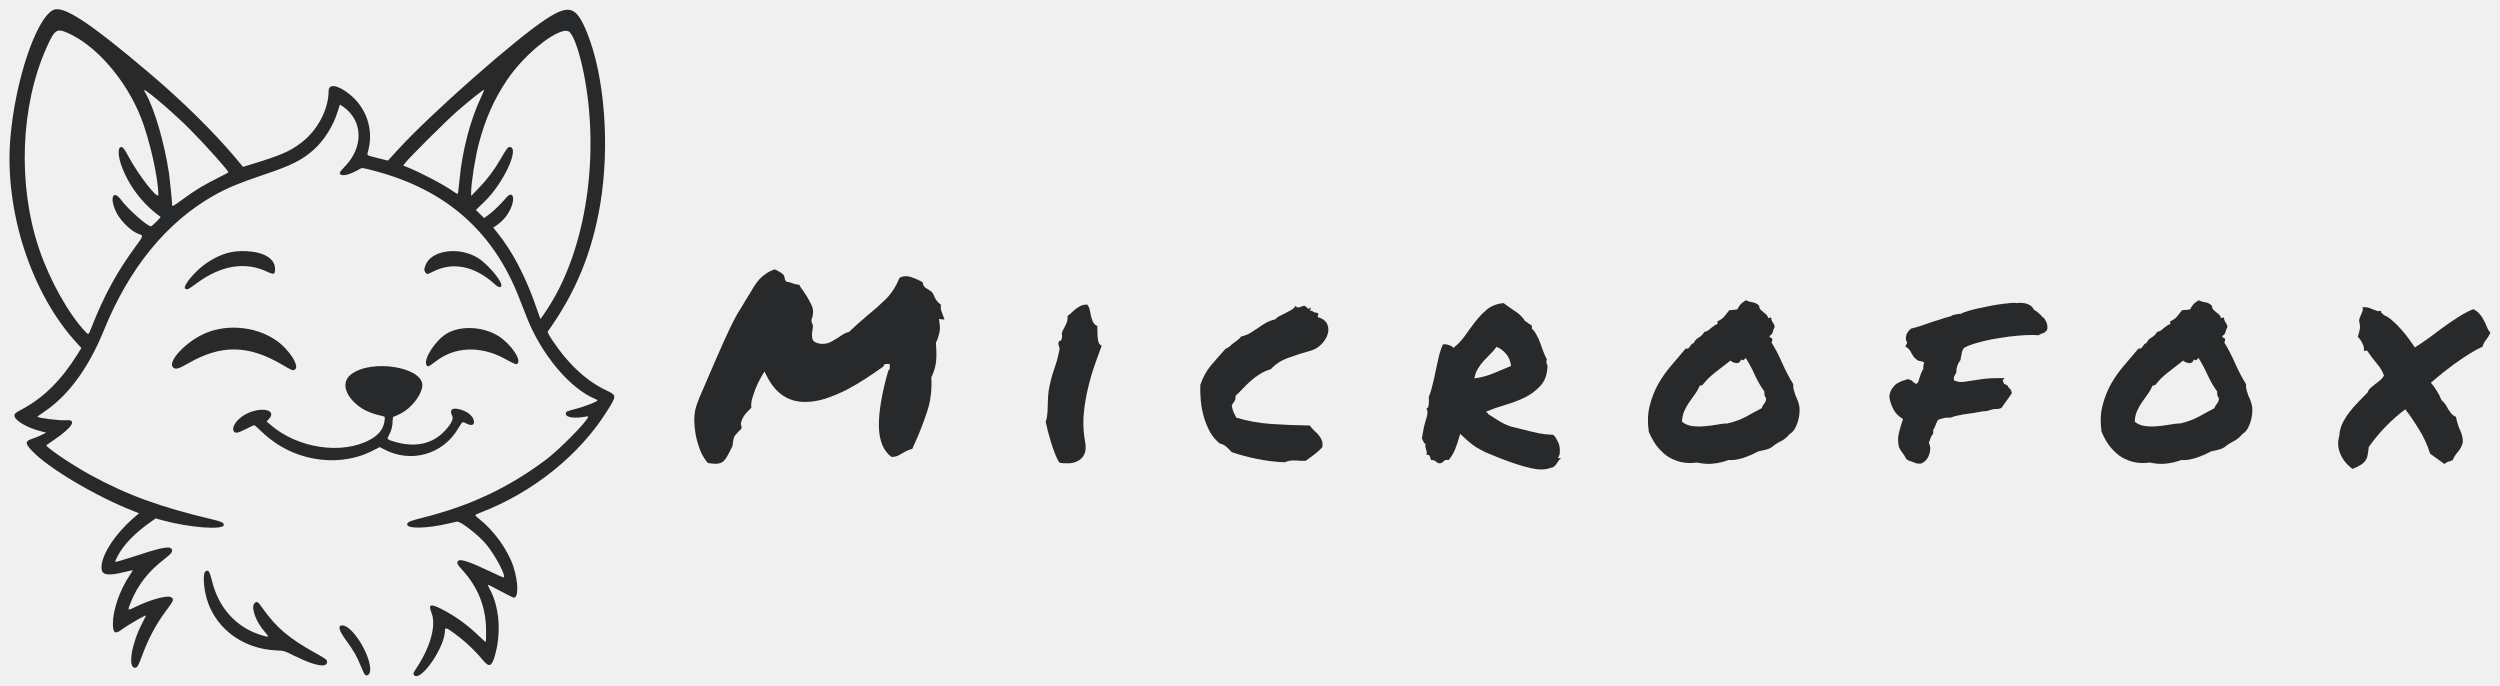
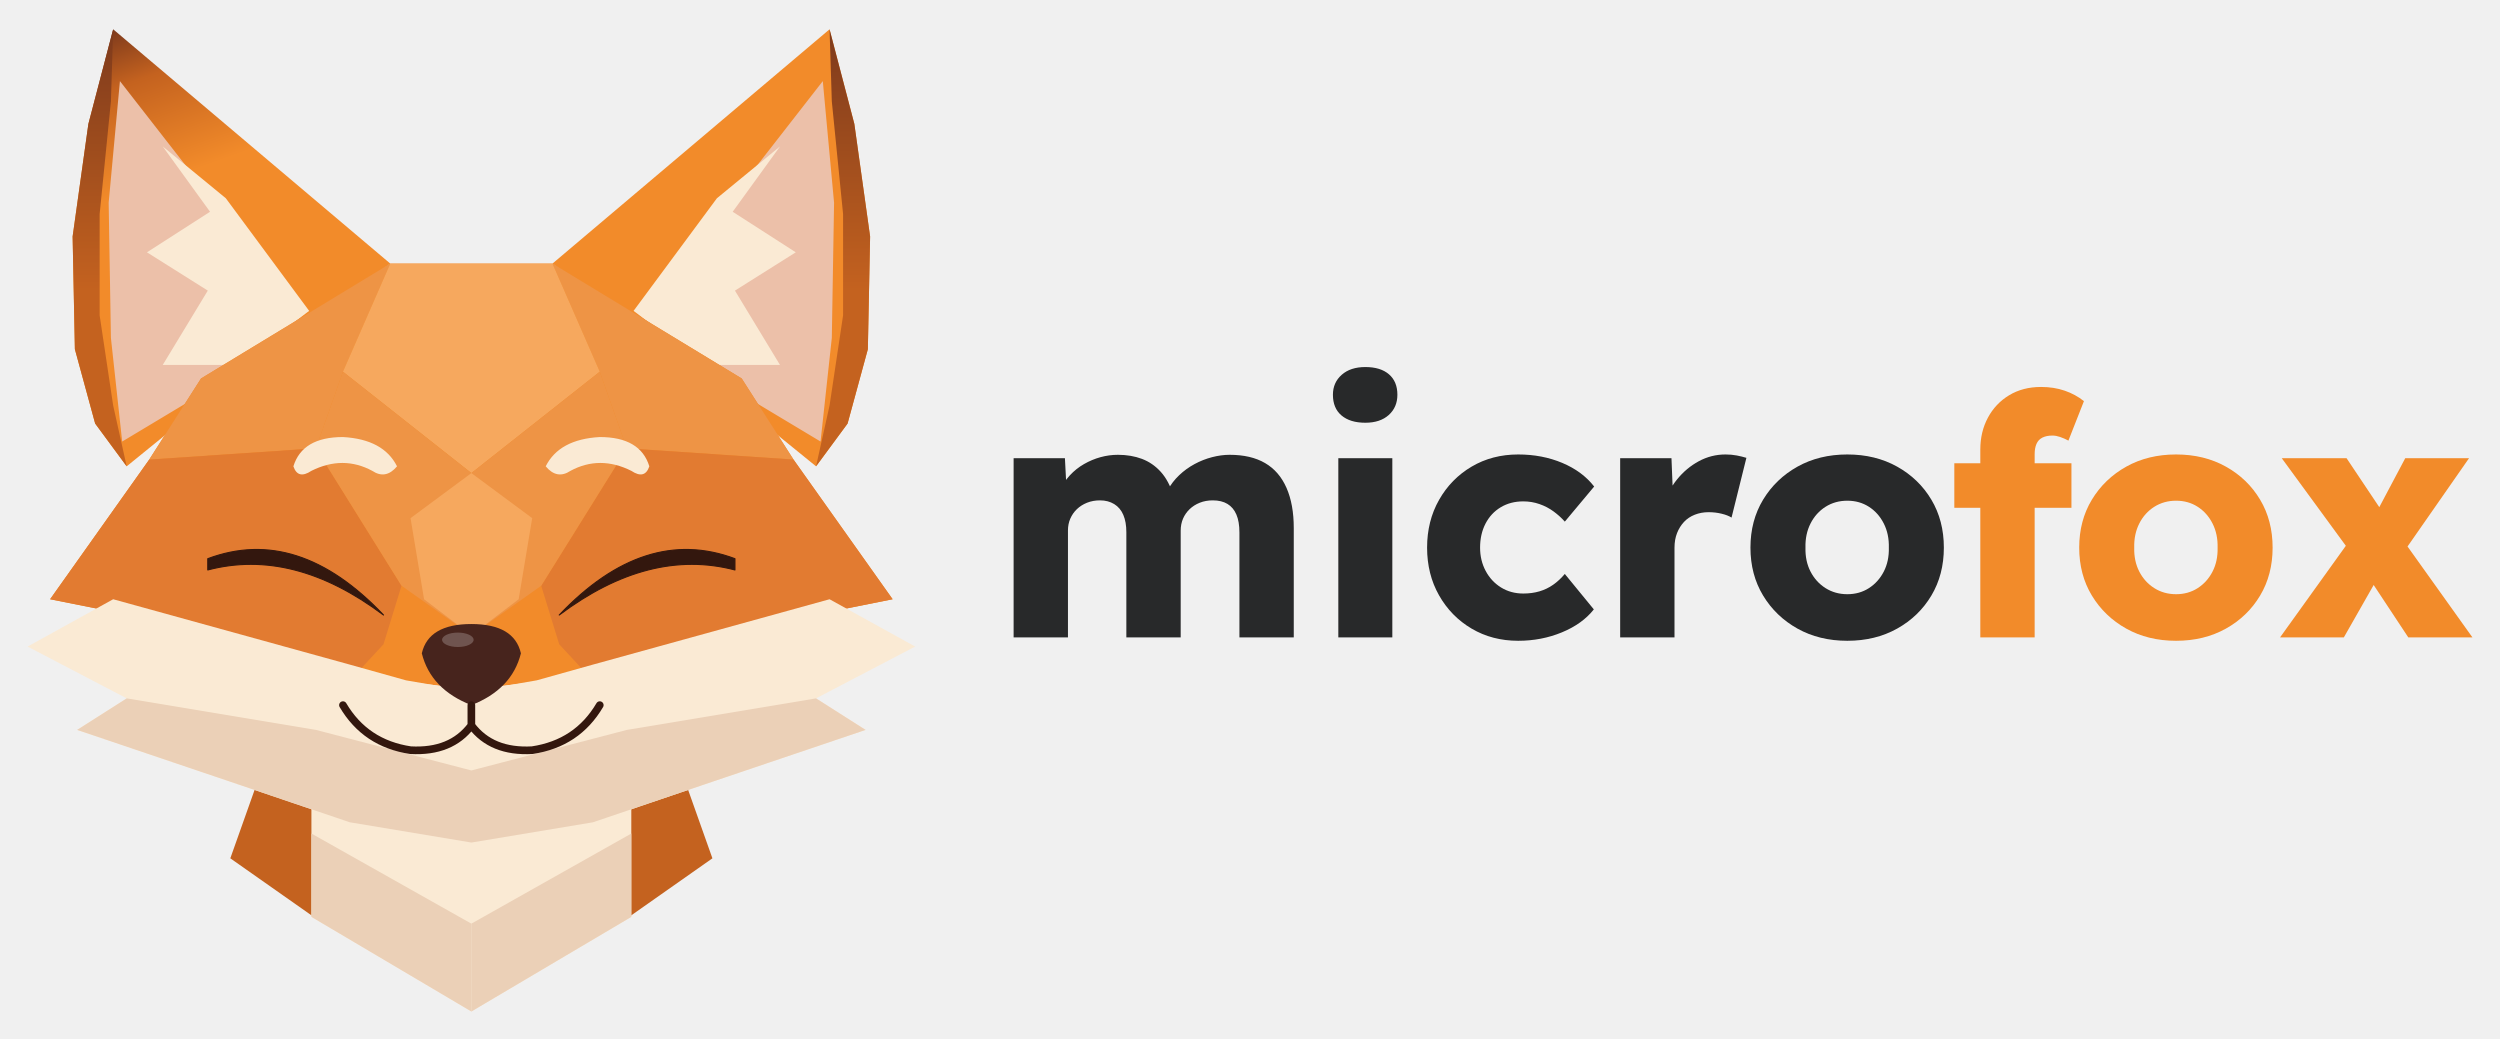
- <svg xmlns="http://www.w3.org/2000/svg" viewBox="103.8 88.2 3244.43 889.7" width="2400" height="658">
-   <path d="M641.2 964.8C639.3 962.9 639.7 961.9 644.6 954.5C662.4 927.5 669.9 899.6 663.6 883.8C659.1 872.6 661.9 871.4 676.3 878.6C693.5 887.3 709.9 899 724.5 913.2C729.4 918 733.7 921.7 734 921.4C734.3 921.1 734.5 914 734.4 905.7C734.2 876.1 723.9 850.3 703.5 828C697 821 695.9 818.5 698.2 816.2C701.1 813.3 713.6 817.5 740.3 830.3C749.5 834.7 757.2 838.1 757.5 837.8C760.2 835.1 746.3 808.9 734.6 794.8C724.5 782.6 700.9 764.3 696.5 765.3C695.4 765.5 690.2 766.7 685 767.9C657.6 774.3 632 774.8 632 769C632 765.9 635.4 764.4 652.5 760.1C713.8 744.8 764.4 720.8 812.5 684.6C830.3 671.2 867 633.8 867 629C867 628.6 864.9 628.7 862.2 629.2C849.1 631.7 838 630 838 625.5C838 622.4 838.2 622.3 851 618.9C862 616.1 879 609.4 879 608C879 607.6 877.6 606.7 875.9 606C843.1 592.4 805.9 547.9 787.2 500C784.9 494.2 780.5 483 777.4 475C743.9 388.8 682.7 334.8 590.7 310.3C573.8 305.8 573.5 305.8 570.5 307.5C557.4 315.2 547.2 317.7 544.7 313.8C543.8 312.5 545 310.7 551.8 303.6C575.3 278.7 574.5 245.5 549.9 227.4C547.1 225.4 544.8 223.9 544.6 224.1C544.4 224.3 543.1 228.6 541.6 233.5C536.1 251.3 524.6 269.8 511.5 281.8C496.2 295.8 481.9 303 443.5 315.8C414.8 325.4 397.8 332.5 381.5 341.7C319.9 376.4 271.3 435.8 238.5 516.5C218.6 565.5 192.3 601.5 161.4 622.3C156.3 625.7 152.1 628.8 152 629.1C151.9 630.7 181.5 634.4 189.2 633.7C204 632.4 197.6 642.9 173.7 659.1C168.7 662.5 164.1 665.6 163.7 666C161.7 667.8 196.2 691.2 220.1 704.3C268.8 730.9 309.9 745.9 379.8 762.6C390.9 765.2 394 766.7 394 769.5C394 776.5 349.8 773.2 314.5 763.6L305.5 761.1L301 764.3C278.7 779.8 264 794.9 255.8 810.7C254 814.1 252.8 817.2 253.2 817.5C253.6 817.9 263.5 815 275.2 811.2C311 799.3 322.9 796.8 326 800.5C328.4 803.4 326.2 806.8 317.7 813.2C296.3 829.5 282.1 847.6 273 870.5C268.8 881.2 268.7 881.2 279.7 875.8C298.7 866.5 321 860.4 325.5 863.4C329.6 866.1 329.2 867.3 319 881C306.1 898.3 296 917.2 288 939C282.9 952.9 281.7 955 278.6 955C269.2 955 274.1 924.1 287.6 898.1C290.6 892.3 293 887.5 293 887.3C293 885.8 269.4 899.4 261.1 905.7C253 911.8 250 909.8 250 898C250 879.9 258.8 854.5 271.9 834.8C274.2 831.5 275.9 828.6 275.8 828.4C275.6 828.3 271 829.3 265.5 830.6C244.9 835.7 236.8 834.9 235.5 827.7C232.6 812.2 251.7 781.8 278.8 758.8L284 754.4L276.8 751.6C228.5 732.8 167.1 696.5 145.3 673.7C135.6 663.7 135.8 660.7 146 657.5C149 656.5 154.2 654.4 157.5 652.7L163.4 649.8L156.5 648C137.5 643.1 121.5 633.4 122.2 627.1C122.4 624.9 124.2 623.6 132.3 619.3C160.2 604.4 183.4 581.3 204.1 547.9L209.1 539.9L203.6 533.9C144.1 469.7 109 361.7 116.9 267.5C123.1 193.4 150 112.9 172.3 101.3C185.4 94.6 219.1 116.7 298.9 184.4C340.5 219.7 381.3 259.9 409.6 293.6L418.9 304.8L431.7 300.9C468.6 289.5 479.6 284.7 494.2 273.7C515.4 257.8 530 230.3 530 206.5C530 196.5 541.5 198.1 556.9 210.3C579.1 227.9 588.6 256.2 581.5 283.4C579.6 290.6 578.2 289.4 593.9 293.4L607 296.7L619.8 282.7C661.9 236.4 774 137.6 812.5 112.8C842.6 93.4 851.6 96.4 865.5 130.7C888.4 187 895.3 277.9 882.5 353.9C871.8 416.7 850.7 467.9 814.6 518.4C814 519.3 815.8 522.9 820.3 529.7C840.5 560.3 864.4 582.5 890 594.7C904.1 601.4 904.2 601.5 891.7 621.4C855.8 678.8 795.7 727.1 727.2 753.6C718.7 756.9 718.8 756.5 724.9 761.3C744.8 777 762.9 802.2 769.9 823.9C776.4 843.9 776.6 864 770.5 864C769.7 864 762.4 860.4 754.3 856.1C734.5 845.4 735.2 845.6 738.8 852.1C751.9 875.6 754.5 910.8 745.4 940.7C741.5 953.6 738.2 954.6 730.3 945.1C718 930.5 705.5 919 690.1 908.1C682.7 902.8 681.1 902.6 681 907.1C680.8 928.4 649.8 973.4 641.2 964.8ZM577.3 964.2C576.6 963.8 574.1 958.4 571.6 952.3C567 940.7 562.3 932.5 553.3 920.2C543.2 906.5 541.5 900 547.9 900C560.5 900 584 937.2 584 957.2C584 963 580.8 966.4 577.3 964.2ZM507.5 948.9C502.6 947.3 492.6 943 485.4 939.4C472.5 932.9 472.3 932.9 462.9 932.5C416.2 930.7 378.7 900.7 370 858.1C367.5 845.8 367.3 832.8 369.6 830.6C373.5 826.6 375.4 829 378.6 842C387 876.8 409.5 902 441.3 912.2C453 915.9 453.6 915.6 447.6 908.9C435.5 895.4 428.6 876.4 434 871C436.7 868.3 438.3 869.2 443.7 876.9C462.3 903.1 477.9 916.4 514 936.5C526.5 943.4 528 944.6 528 947.5C528 952.9 521.1 953.4 507.5 948.9ZM521.9 685C492 682 465.2 669.6 443.5 648.9C438.4 644 433.9 640 433.5 640C433.1 640 428.3 642.2 422.9 645C412.1 650.5 408.7 651.1 406.9 647.9C403.8 642.1 411.2 631.8 422.7 625.7C442.4 615.5 463.8 620.1 452.4 632.2L449.5 635.2L454 639.1C489.4 670.3 547.8 679 584.4 658.6C595.6 652.4 601.5 644.4 602.7 633.9C603.2 629.3 603.2 629.1 600.4 628.4C582.7 624.4 572.6 619.5 563.3 610.4C549.7 597.1 548.1 582.8 559.1 574.2C585.8 553.3 654.7 565 651.6 589.9C650 602.1 636.9 618.4 623.1 625.3C619.1 627.3 615.2 629 614.5 629C613.6 629 613.2 630.8 613.1 634.5C613.1 641.3 611.6 647.2 608.4 652.9C605.5 658.2 605.6 658.4 613.3 660.9C640.8 669.7 664.1 665.2 680.6 647.7C689.1 638.7 692.5 631.9 690.4 627.9C686.7 620.7 689.7 617.3 698.2 619.1C709 621.4 717 627.3 718.5 634C719.8 639.9 715.9 641.5 709 638C703.5 635.2 703.7 635.1 698.3 644.2C678.4 678.4 636.6 690 601.5 671.2L596.5 668.5L585 674.3C567 683.3 543.7 687.3 521.9 685ZM481.2 568C480 567.5 474.7 564.5 469.4 561.4C425.9 535.8 390.6 535.3 348.2 559.6C334.7 567.3 331.2 568.2 328 565C321.1 558.1 341.9 534.6 365.5 522.8C394.7 508.2 434.2 511 461.6 529.8C478.7 541.4 493.2 564.1 486.1 568C483.9 569.1 484.2 569.1 481.2 568ZM656.9 561.6C653.2 553.5 669.4 529.1 684 520.8C702.1 510.5 731.1 512.1 750.6 524.5C766.9 534.9 781.3 556.3 774.8 560.4C773 561.5 772.7 561.4 758 553.5C727 536.9 694.4 538.1 669.7 556.8C659.1 564.8 658.5 565.1 656.9 561.6ZM222 513.8C238.5 471.7 255.3 441 279.8 407.7C289.7 394.3 289.8 394 283.8 392C275 389.3 261 376.1 255.2 365.3C245 346 249.7 332.5 261.2 348.3C269.7 359.9 294.8 382 299.4 382C300.7 382 312.7 370.2 311.9 369.7C288.4 353 269.7 328.3 260.5 301.5C257.1 291.7 256.5 281.4 259.3 279.6C262.1 277.8 264.1 279.9 270.4 291.6C283.4 315.9 309 348.5 309 340.9C309 319.6 297.7 269.5 286.5 241C267.2 192.2 228.9 147.7 191.7 131.1C177.1 124.6 174.4 126.4 163.8 150.2C129.9 225.9 126.2 328.6 154.3 411.5C168.1 452.2 192.5 495.8 214.3 518.8C218.4 523.1 218.3 523.2 222 513.8ZM815.2 487.3C864.4 411.1 882.6 289.3 861 182.3C855.7 156.2 848.6 135.6 843 130C832.8 119.8 785.8 155.7 761.3 192.5C744.6 217.4 733.6 242.3 725.1 274.2C720.3 292.1 715 326.1 715 337.8L715.1 342.5L724.3 333C735.6 321.4 744.9 309.1 753.2 294.7C761 281.3 762.7 279 764.9 279C778.9 279 757.1 326.3 732 350.3L721.2 360.7L726.5 366L731.9 371.3L738.7 366.2C745 361.5 752.9 353.8 760.7 344.6C767.5 336.7 771.9 342.2 768.2 354C764.4 365.6 757.2 374.7 746.1 382.1L743.7 383.6L748.9 390.1C768.4 414 786.3 448.3 799.5 487C801.3 492.2 803.3 497.8 803.9 499.4L805 502.2L807.8 498.4C809.4 496.2 812.7 491.3 815.2 487.3ZM344 463C339.5 460.1 357.7 438.6 373 428.7C390.4 417.5 404.3 413.4 422.9 414.2C446.3 415.3 460.4 423.9 460.5 437.2C460.5 444.4 459 445 450.9 441.2C422.2 427.3 390.5 432.4 358.6 456C347.4 464.2 346.6 464.6 344 463ZM745.8 457.2C719.8 433.5 691.5 427.7 665.9 440.6C657.7 444.7 657.5 444.7 655.4 441.4C653.8 439 653.8 438.5 655.4 433.5C661.8 413.3 698.1 407.5 723.5 422.8C735.2 429.8 753.4 450.7 754.2 458C754.7 462.2 750.8 461.8 745.8 457.2ZM363.3 331.6C369.4 328 380.2 322.1 387.2 318.7C394.2 315.3 399.9 312.2 399.9 311.8C400.1 309.9 370.5 276.7 350.8 256.9C330.5 236.3 294.1 205 290.6 205C290.2 205 291 206.9 292.4 209.2C303.9 229.1 316.9 273.4 322.9 313.6C323.9 320.4 327 351.6 327 355.2C327 356.5 330.5 354.4 339.5 347.7C346.4 342.5 357.1 335.3 363.3 331.6ZM698.4 335.8C698.7 333.4 699.5 326.3 700.1 320C703.5 284.3 714 243.9 727.1 216.2C729.8 210.4 731.9 205.3 731.8 204.8C731.4 203.9 711.5 219.8 695.5 233.8C682.8 245 635.8 291.7 630.2 298.8L626.8 303L630.7 304.6C649.7 312.3 678.1 327.1 690.9 336C697.9 340.9 697.8 340.9 698.4 335.8Z" fill="#28292a" fill-rule="evenodd" />
-   <g transform="translate(1004.684 437.823) scale(2.246626)">
-     <g fill="#28292a">
-       <path d="M12.451 112.354C11.475 112.354 9.961 112.207 7.91 111.914C6.348 110.254 4.932 108.008 3.662 105.176C2.49 102.246 1.562 99.17 0.879 95.947C0.293 92.627 0 89.356 0 86.133C0.098 82.812 0.684 79.883 1.758 77.344C1.758 77.246 2.197 76.074 3.076 73.828C4.053 71.582 5.273 68.75 6.738 65.332C8.203 61.816 9.863 57.959 11.719 53.76C13.574 49.463 15.43 45.264 17.285 41.162C19.141 37.06 20.898 33.35 22.559 30.029C24.316 26.611 25.83 23.975 27.1 22.119C27.979 20.752 28.76 19.434 29.443 18.164C30.225 16.895 30.957 15.723 31.641 14.648C32.715 12.891 33.691 11.279 34.57 9.814C35.547 8.252 36.572 6.885 37.647 5.713C38.818 4.443 40.088 3.369 41.455 2.49C42.822 1.514 44.482 0.684 46.435 0C47.607 0.488 48.633 1.025 49.512 1.611C50.391 2.1 51.172 2.734 51.855 3.516L52.295 5.566C52.49 6.25 52.783 6.738 53.174 7.031C53.662 7.227 54.053 7.324 54.346 7.324C55.615 7.617 56.69 7.959 57.568 8.35C58.545 8.643 59.57 8.838 60.645 8.936C61.035 9.521 61.377 10.107 61.67 10.693C62.06 11.279 62.451 11.816 62.842 12.305C64.795 15.137 66.406 17.871 67.676 20.508C68.945 23.145 68.945 26.025 67.676 29.15L67.822 30.762C68.311 31.445 68.555 32.08 68.555 32.666C68.555 33.252 68.457 34.082 68.262 35.156C68.164 35.938 68.066 36.816 67.969 37.793C67.969 38.672 68.115 39.648 68.408 40.723L69.434 41.895C70.996 42.676 72.51 43.066 73.975 43.066C75.928 43.066 77.686 42.627 79.248 41.748C80.811 40.869 82.275 39.99 83.643 39.111C84.717 38.33 85.693 37.695 86.572 37.207C87.549 36.719 88.477 36.377 89.356 36.182C91.406 34.228 93.262 32.52 94.922 31.055C96.68 29.492 98.486 27.93 100.342 26.367C103.857 23.535 107.275 20.508 110.596 17.285C113.916 13.965 116.553 9.863 118.506 4.98C119.58 4.297 120.801 3.955 122.168 3.955C123.535 3.955 124.902 4.248 126.27 4.834C127.637 5.322 129.004 5.908 130.371 6.592C130.664 6.787 130.908 6.934 131.104 7.031C131.396 7.129 131.689 7.275 131.982 7.471C131.982 8.545 132.422 9.521 133.301 10.4C133.789 10.791 134.131 11.035 134.326 11.133C134.521 11.23 134.717 11.328 134.912 11.426C135.693 11.914 136.328 12.354 136.816 12.744C137.402 13.135 137.842 13.672 138.135 14.355C139.014 16.992 140.479 19.043 142.529 20.508C142.334 21.582 142.383 22.656 142.676 23.73C142.969 24.707 143.311 25.684 143.701 26.66C143.896 27.051 144.043 27.441 144.141 27.832C144.238 28.125 144.385 28.516 144.58 29.004L141.357 28.711L141.797 31.934C142.09 33.594 141.943 35.449 141.357 37.5C140.869 39.551 140.283 41.162 139.6 42.334C139.795 45.264 139.893 47.607 139.893 49.365C139.893 51.025 139.795 52.588 139.6 54.053C139.404 55.518 139.062 56.934 138.574 58.301C138.184 59.57 137.646 60.938 136.963 62.402C137.354 69.824 136.475 76.611 134.326 82.764C132.275 88.916 130.029 94.678 127.588 100.049C127.295 100.732 127.002 101.367 126.709 101.953C126.416 102.539 126.172 103.125 125.977 103.711C124.902 104.004 123.926 104.346 123.047 104.736C122.168 105.127 121.338 105.566 120.557 106.055C119.482 106.738 118.408 107.324 117.334 107.812C116.26 108.203 115.137 108.398 113.965 108.398C109.277 104.98 106.836 99.072 106.641 90.674C106.543 82.275 108.35 71.582 112.061 58.594C112.744 58.105 113.037 57.373 112.939 56.397V54.785L111.475 54.639C110.986 54.639 110.547 54.688 110.156 54.785C109.766 54.883 109.473 55.322 109.277 56.103C106.152 58.35 102.734 60.693 99.023 63.135C95.41 65.478 91.65 67.676 87.744 69.727C83.838 71.68 79.834 73.34 75.732 74.707C71.728 75.977 67.822 76.611 64.014 76.611C54.248 76.611 46.875 71.631 41.895 61.67L40.576 59.033L39.111 61.377C38.818 61.865 38.281 62.842 37.5 64.307C36.816 65.674 36.084 67.285 35.303 69.141C34.619 70.996 33.984 72.9 33.398 74.853C32.91 76.807 32.764 78.516 32.959 79.981C31.787 81.055 30.615 82.275 29.443 83.643C28.369 85.01 27.588 86.572 27.1 88.33C26.904 88.818 26.855 89.307 26.953 89.795C27.051 90.186 27.197 90.625 27.393 91.113C27.295 91.797 27.1 92.285 26.807 92.578C26.514 92.871 26.172 93.164 25.781 93.457C25.293 93.945 24.805 94.482 24.316 95.068C23.828 95.557 23.389 96.143 22.998 96.826C22.803 97.412 22.656 98.047 22.559 98.731C22.461 99.316 22.363 99.853 22.266 100.342C22.266 101.416 22.119 102.148 21.826 102.539C20.85 104.59 19.971 106.299 19.189 107.666C18.506 108.936 17.822 109.912 17.139 110.596C16.455 111.279 15.723 111.719 14.941 111.914C14.258 112.207 13.428 112.354 12.451 112.354Z" />
-       <path d="M225.867 100.049C226.355 102.979 226.16 105.273 225.281 106.934C224.5 108.594 223.328 109.814 221.766 110.596C220.301 111.475 218.592 111.963 216.639 112.061C214.686 112.158 212.83 112.061 211.072 111.768C210.096 110.4 209.217 108.691 208.436 106.641C207.654 104.59 206.922 102.49 206.238 100.342C205.555 98.096 204.92 95.898 204.334 93.75C203.846 91.602 203.406 89.697 203.016 88.037C203.504 86.865 203.797 85.547 203.895 84.082C204.09 82.519 204.188 80.957 204.188 79.394C204.285 77.832 204.334 76.269 204.334 74.707C204.432 73.047 204.578 71.484 204.773 70.019C205.457 65.918 206.434 62.012 207.703 58.301C209.07 54.59 210.145 50.732 210.926 46.728C211.121 45.85 211.023 45.02 210.633 44.238C210.34 43.457 210.291 42.725 210.486 42.041C210.584 41.65 210.877 41.406 211.365 41.309C211.854 41.113 212.146 40.772 212.244 40.283C212.537 39.209 212.586 38.33 212.391 37.647C212.293 36.963 212.488 36.133 212.977 35.156C213.465 34.375 214.051 33.252 214.734 31.787C215.516 30.225 215.809 28.613 215.613 26.953C216.492 26.367 217.322 25.684 218.104 24.902C218.885 24.121 219.666 23.438 220.447 22.852C221.326 22.168 222.254 21.582 223.23 21.094C224.305 20.605 225.574 20.361 227.039 20.361C227.82 21.338 228.309 22.412 228.504 23.584C228.797 24.756 229.041 25.928 229.236 27.1C229.529 28.271 229.92 29.395 230.408 30.469C230.896 31.445 231.727 32.227 232.898 32.812C232.898 33.594 232.898 34.57 232.898 35.742C232.898 36.914 232.947 38.086 233.045 39.258C233.143 40.332 233.338 41.357 233.631 42.334C234.021 43.213 234.607 43.799 235.389 44.092C233.631 48.779 231.971 53.418 230.408 58.008C228.943 62.598 227.723 67.236 226.746 71.924C225.77 76.514 225.135 81.152 224.842 85.84C224.646 90.527 224.988 95.264 225.867 100.049Z" />
-       <path d="M353.298 110.595C351.736 110.693 349.783 110.644 347.439 110.449C345.193 110.253 343.093 110.595 341.14 111.474C335.964 111.279 330.691 110.644 325.32 109.57C319.949 108.496 315.017 107.177 310.525 105.615C309.548 104.541 308.572 103.564 307.595 102.685C306.619 101.708 305.3 101.025 303.64 100.634C301.296 98.779 299.392 96.533 297.927 93.896C296.462 91.162 295.291 88.281 294.412 85.253C293.533 82.226 292.947 79.15 292.654 76.025C292.361 72.802 292.263 69.726 292.361 66.796C293.826 62.402 295.876 58.642 298.513 55.517C301.248 52.294 304.031 49.121 306.863 45.996C308.132 45.41 309.06 44.824 309.646 44.238C310.33 43.554 311.013 42.968 311.697 42.48C312.478 41.894 313.21 41.357 313.894 40.869C314.675 40.283 315.359 39.599 315.945 38.818C317.996 38.33 319.753 37.646 321.218 36.767C322.781 35.791 324.294 34.814 325.759 33.837C327.224 32.763 328.738 31.787 330.3 30.908C331.863 30.029 333.669 29.345 335.72 28.857C336.501 27.978 337.429 27.294 338.503 26.806C339.578 26.22 340.652 25.683 341.726 25.195C342.898 24.609 343.972 24.023 344.949 23.437C346.023 22.851 346.853 22.07 347.439 21.093C347.927 21.875 348.611 22.168 349.49 21.972C350.369 21.679 351.199 21.386 351.98 21.093C352.468 20.996 352.859 21.093 353.152 21.386C353.542 21.679 353.884 21.972 354.177 22.265C354.47 22.558 354.714 22.753 354.91 22.851C355.203 22.851 355.447 22.607 355.642 22.119C356.13 22.119 356.277 22.363 356.082 22.851C355.886 23.339 355.74 23.681 355.642 23.877C356.423 23.779 357.058 23.974 357.546 24.462C358.132 24.853 359.011 25.097 360.183 25.195C360.574 25.683 360.671 26.074 360.476 26.367C360.281 26.562 360.183 26.953 360.183 27.539C363.113 28.418 364.968 29.834 365.75 31.787C366.531 33.642 366.58 35.595 365.896 37.646C365.212 39.697 363.992 41.601 362.234 43.359C360.476 45.117 358.572 46.289 356.521 46.874C351.833 48.144 347.39 49.56 343.191 51.123C339.089 52.587 335.72 54.785 333.083 57.714C330.74 58.398 328.64 59.326 326.785 60.498C325.027 61.572 323.318 62.841 321.658 64.306C320.095 65.673 318.582 67.138 317.117 68.701C315.75 70.165 314.285 71.63 312.722 73.095C312.82 74.462 312.576 75.537 311.99 76.318C311.501 77.001 311.013 77.734 310.525 78.515C310.72 79.98 311.062 81.298 311.55 82.47C312.039 83.544 312.576 84.619 313.162 85.693C319.607 87.646 326.443 88.867 333.669 89.355C340.994 89.843 348.318 90.136 355.642 90.234C356.326 91.21 357.107 92.138 357.986 93.017C358.962 93.798 359.841 94.677 360.623 95.654C361.404 96.533 362.039 97.558 362.527 98.73C363.015 99.804 363.113 101.171 362.82 102.832C361.453 104.296 359.939 105.664 358.279 106.933C356.619 108.105 354.958 109.326 353.298 110.595Z" />
-       <path d="M442.494 95.068C441.42 98.975 440.443 101.953 439.564 104.004C438.783 105.957 437.562 108.008 435.902 110.156C434.633 109.961 433.754 110.107 433.266 110.596C432.777 111.084 432.24 111.523 431.654 111.914C430.775 112.109 430.141 112.109 429.75 111.914C429.359 111.719 429.018 111.475 428.725 111.182C428.432 110.986 428.041 110.742 427.553 110.449C427.162 110.254 426.527 110.156 425.648 110.156C425.453 109.375 425.209 108.643 424.916 107.959C424.721 107.275 424.086 107.031 423.012 107.227C423.207 106.445 423.256 105.811 423.158 105.322C423.061 104.736 422.914 104.248 422.719 103.857C422.621 103.369 422.523 102.93 422.426 102.539C422.328 102.051 422.377 101.465 422.572 100.781C422.084 100.781 421.693 100.439 421.4 99.756C421.107 99.072 420.766 98.389 420.375 97.705C420.668 95.947 420.961 94.287 421.254 92.725C421.547 91.162 421.889 89.697 422.279 88.33C422.768 86.963 423.158 85.596 423.451 84.228C423.744 82.861 423.598 81.445 423.012 79.981C423.402 80.273 423.695 80.225 423.891 79.834C424.086 79.346 424.232 78.76 424.33 78.076C424.428 77.295 424.477 76.562 424.477 75.879C424.477 75.098 424.428 74.463 424.33 73.975C425.307 71.436 426.088 68.848 426.674 66.211C427.357 63.477 427.943 60.791 428.432 58.154C429.018 55.518 429.604 52.93 430.189 50.391C430.775 47.852 431.557 45.508 432.533 43.359C433.607 43.164 434.779 43.31 436.049 43.799C437.416 44.19 438.246 44.727 438.539 45.41C441.078 43.457 443.324 41.113 445.277 38.379C447.23 35.547 449.232 32.812 451.283 30.176C453.334 27.539 455.58 25.195 458.021 23.145C460.561 21.094 463.734 19.873 467.543 19.482C469.496 20.947 471.645 22.461 473.988 24.023C476.43 25.488 478.432 27.441 479.994 29.883C480.775 30.273 481.41 30.713 481.898 31.201C482.484 31.592 483.168 32.031 483.949 32.52V34.277C485.121 35.352 486.049 36.621 486.732 38.086C487.514 39.453 488.197 40.967 488.783 42.627C489.369 44.19 489.955 45.801 490.541 47.461C491.127 49.023 491.811 50.537 492.592 52.002C492.396 52.49 492.299 52.93 492.299 53.32C492.299 53.613 492.348 53.955 492.445 54.346C492.641 54.736 492.787 55.127 492.885 55.518C492.982 55.908 492.982 56.445 492.885 57.129C492.592 61.426 491.176 64.893 488.637 67.529C486.195 70.166 483.217 72.363 479.701 74.121C476.186 75.781 472.426 77.197 468.422 78.369C464.418 79.541 460.805 80.811 457.582 82.178C457.582 82.568 457.729 82.764 458.021 82.764C458.412 82.764 458.559 83.008 458.461 83.496C460.805 84.961 462.66 86.133 464.027 87.012C465.395 87.891 466.664 88.623 467.836 89.209C469.105 89.795 470.424 90.332 471.791 90.82C473.256 91.211 475.258 91.699 477.797 92.285C480.336 92.871 482.289 93.359 483.656 93.75C485.121 94.043 486.439 94.336 487.611 94.629C488.783 94.824 489.955 95.019 491.127 95.215C492.396 95.312 494.154 95.459 496.4 95.654C497.279 96.533 498.012 97.607 498.598 98.877C499.281 100.049 499.721 101.27 499.916 102.539C500.111 103.711 500.16 104.883 500.062 106.055C499.965 107.129 499.623 108.008 499.037 108.691C499.135 108.984 499.33 109.131 499.623 109.131C500.014 109.033 500.404 109.033 500.795 109.131C500.209 109.521 499.721 110.01 499.33 110.596C498.939 111.182 498.549 111.768 498.158 112.354C497.768 112.939 497.328 113.428 496.84 113.818C496.352 114.307 495.668 114.6 494.789 114.697C491.762 115.869 487.953 115.918 483.363 114.844C478.773 113.867 472.963 112.012 465.932 109.277C462.416 107.91 459.535 106.738 457.289 105.762C455.141 104.688 453.236 103.662 451.576 102.686C450.014 101.611 448.549 100.488 447.182 99.316C445.912 98.144 444.35 96.728 442.494 95.068ZM463.441 44.824C462.367 46.387 461.146 47.803 459.779 49.072C458.51 50.342 457.24 51.66 455.971 53.027C454.799 54.297 453.725 55.762 452.748 57.422C451.771 58.984 451.088 60.84 450.697 62.988C454.115 62.598 457.68 61.67 461.391 60.205C465.102 58.643 468.617 57.178 471.938 55.81C471.547 52.783 470.473 50.342 468.715 48.486C467.055 46.631 465.297 45.41 463.441 44.824Z" />
-       <path d="M634.965 66.357C634.867 67.529 634.965 68.652 635.258 69.727C635.551 70.801 635.893 71.875 636.283 72.949C636.771 73.926 637.211 74.951 637.602 76.025C637.992 77.1 638.285 78.174 638.48 79.248C638.676 80.615 638.676 82.129 638.48 83.789C638.285 85.352 637.943 86.914 637.455 88.477C636.967 89.941 636.332 91.309 635.551 92.578C634.77 93.75 633.842 94.629 632.768 95.215C631.4 96.973 629.74 98.34 627.787 99.316C625.834 100.293 624.027 101.465 622.367 102.832C621.293 103.516 620.072 104.004 618.705 104.297C617.436 104.59 616.117 104.883 614.75 105.176C613.676 105.762 612.406 106.396 610.941 107.08C609.477 107.666 607.963 108.252 606.4 108.838C604.838 109.326 603.275 109.717 601.713 110.01C600.15 110.205 598.783 110.254 597.611 110.156C594.682 111.23 591.801 111.914 588.969 112.207C586.234 112.598 583.012 112.402 579.301 111.621C575.785 112.109 572.514 111.963 569.486 111.182C566.557 110.4 563.92 109.18 561.576 107.52C559.33 105.762 557.328 103.711 555.57 101.367C553.91 98.926 552.543 96.387 551.469 93.75C550.688 88.184 550.883 83.154 552.055 78.662C553.227 74.072 554.887 69.873 557.035 66.064C559.281 62.158 561.82 58.594 564.652 55.371C567.484 52.051 570.219 48.828 572.855 45.703C573.441 45.898 573.881 45.898 574.174 45.703C574.564 45.41 574.906 45.068 575.199 44.678C575.492 44.19 575.785 43.75 576.078 43.359C576.469 42.969 576.908 42.725 577.396 42.627C578.08 41.162 579.057 40.088 580.326 39.404C581.693 38.623 582.768 37.549 583.549 36.182C584.428 35.986 585.16 35.693 585.746 35.303C586.332 34.912 586.869 34.473 587.357 33.984C587.943 33.496 588.529 33.057 589.115 32.666C589.701 32.178 590.385 31.836 591.166 31.641V30.029C592.924 29.248 594.193 28.369 594.975 27.393C595.854 26.318 596.879 25.049 598.051 23.584C598.93 23.486 599.613 23.438 600.102 23.438C600.688 23.438 601.518 23.34 602.592 23.145C603.373 21.777 604.057 20.752 604.643 20.068C605.326 19.385 606.303 18.652 607.572 17.871C608.744 18.457 610.014 18.848 611.381 19.043C612.846 19.238 614.115 19.873 615.189 20.947C615.287 21.924 615.58 22.705 616.068 23.291C616.557 23.779 617.094 24.268 617.68 24.756C618.266 25.146 618.803 25.586 619.291 26.074C619.877 26.562 620.268 27.246 620.463 28.125C620.854 28.223 621.098 28.174 621.195 27.979C621.391 27.783 621.684 27.734 622.074 27.832C622.367 29.199 622.709 30.127 623.1 30.615C623.49 31.006 623.881 31.836 624.271 33.105C623.783 34.082 623.393 35.107 623.1 36.182C622.904 37.158 622.318 37.891 621.342 38.379C621.244 39.062 621.439 39.453 621.928 39.551C622.416 39.551 622.709 39.795 622.807 40.283C622.904 41.162 622.758 41.797 622.367 42.188C624.711 45.996 626.811 50.049 628.666 54.346C630.521 58.545 632.621 62.549 634.965 66.357ZM616.654 80.273C617.045 79.199 617.533 78.32 618.119 77.637C618.803 76.953 619.193 75.928 619.291 74.561C618.803 73.779 618.51 73.193 618.412 72.803C618.314 72.314 618.266 71.582 618.266 70.606C616.117 67.578 614.262 64.356 612.699 60.938C611.137 57.422 609.379 54.15 607.426 51.123C607.23 51.514 606.889 51.904 606.4 52.295C605.912 52.685 605.375 52.588 604.789 52.002C604.594 52.783 604.252 53.369 603.764 53.76C603.275 54.053 602.738 54.199 602.152 54.199C601.566 54.102 600.932 53.955 600.248 53.76C599.662 53.467 599.125 53.125 598.637 52.734C595.805 54.98 592.973 57.178 590.141 59.326C587.309 61.475 584.77 63.965 582.523 66.797C582.133 66.992 581.889 67.09 581.791 67.09C581.693 66.992 581.4 67.041 580.912 67.236C580.131 69.092 579.154 70.801 577.982 72.363C576.908 73.828 575.834 75.342 574.76 76.904C573.686 78.467 572.758 80.127 571.977 81.885C571.195 83.643 570.756 85.693 570.658 88.037C572.318 89.404 574.271 90.234 576.518 90.527C578.764 90.82 581.059 90.869 583.402 90.674C585.844 90.478 588.188 90.186 590.434 89.795C592.777 89.307 594.926 89.062 596.879 89.062C600.98 88.086 604.496 86.816 607.426 85.254C610.355 83.594 613.432 81.934 616.654 80.273Z" />
-       <path d="M713.906 105.322C713.32 108.643 711.66 110.938 708.926 112.207C707.656 112.305 706.68 112.256 705.996 112.061C705.41 111.865 704.775 111.621 704.092 111.328C703.213 110.938 702.432 110.693 701.748 110.596L700.137 109.424C699.941 108.936 699.697 108.447 699.404 107.959C699.111 107.471 698.77 106.982 698.379 106.494C697.598 105.518 696.816 104.297 696.035 102.832C695.449 100 695.352 97.656 695.742 95.801C696.133 93.848 696.621 91.943 697.207 90.088C697.402 89.502 697.598 88.916 697.793 88.33C697.988 87.647 698.184 87.012 698.379 86.426C695.84 85.059 693.936 83.106 692.666 80.566C691.396 78.027 690.664 75.586 690.469 73.242C690.762 71.387 691.299 69.922 692.08 68.848C692.861 67.676 693.74 66.748 694.717 66.064C695.791 65.381 696.865 64.844 697.939 64.453C699.111 64.062 700.234 63.721 701.309 63.428L703.213 64.16C704.092 65.039 704.971 65.723 705.85 66.211C706.533 65.918 706.973 65.478 707.168 64.893C707.461 64.209 707.705 63.477 707.9 62.695C708.193 61.816 708.486 60.938 708.779 60.059C709.17 59.18 709.609 58.301 710.098 57.422C710 56.152 710.195 54.98 710.684 53.906C710 53.418 709.268 53.125 708.486 53.027C708.291 53.027 707.803 52.93 707.021 52.734C705.85 51.855 705.02 51.123 704.531 50.537C704.141 49.853 703.75 49.219 703.359 48.633C702.773 47.363 702.041 46.338 701.162 45.557L699.697 44.531L700.43 43.066C700.625 42.871 700.723 42.627 700.723 42.334C700.723 42.041 700.527 41.602 700.137 41.016C699.941 39.941 699.941 39.209 700.137 38.818L700.43 37.353C701.211 36.279 701.602 35.693 701.602 35.596L702.92 34.277C704.873 33.789 706.777 33.252 708.633 32.666C710.586 31.982 712.539 31.299 714.492 30.615C716.348 30.029 718.203 29.443 720.059 28.857C722.012 28.174 723.965 27.588 725.918 27.1C726.602 26.611 727.334 26.318 728.115 26.221C728.896 26.025 729.629 25.879 730.312 25.781C730.898 25.684 731.436 25.635 731.924 25.635C732.412 25.537 732.754 25.342 732.949 25.049C734.121 24.658 735.488 24.219 737.051 23.73C739.492 23.047 742.715 22.314 746.719 21.533C750.723 20.654 755.215 19.971 760.195 19.482L762.686 19.336C763.174 19.434 763.662 19.482 764.15 19.482C764.639 19.385 765.127 19.336 765.615 19.336C770.01 19.336 772.793 20.654 773.965 23.291C774.844 23.779 775.625 24.316 776.309 24.902C776.992 25.488 777.627 26.074 778.213 26.66C778.506 27.051 778.799 27.393 779.092 27.686C779.482 27.979 779.775 28.174 779.971 28.271C781.631 30.811 782.168 33.057 781.582 35.01C780.703 36.279 779.58 37.012 778.213 37.207L776.602 38.086C775.527 37.988 774.697 37.94 774.111 37.94C773.623 37.94 773.086 37.94 772.5 37.94C770.059 37.94 767.227 38.086 764.004 38.379C760.781 38.672 757.461 39.111 754.043 39.697C750.723 40.185 747.5 40.82 744.375 41.602C741.25 42.383 738.516 43.213 736.172 44.092L733.535 45.41C732.852 46.484 732.461 47.363 732.363 48.047C732.266 48.633 732.168 49.219 732.07 49.805C731.973 50.195 731.875 50.586 731.777 50.977C731.777 51.367 731.729 51.807 731.631 52.295C729.971 54.346 729.141 56.787 729.141 59.619C728.457 60.791 728.018 61.67 727.822 62.256C727.627 62.744 727.627 63.379 727.822 64.16C729.678 64.941 731.436 65.234 733.096 65.039C734.756 64.844 736.416 64.6 738.076 64.307C740.322 63.916 742.617 63.574 744.961 63.281C747.402 62.988 749.893 62.842 752.432 62.842H757.119L755.947 64.014L756.68 66.064C757.266 66.357 757.656 66.553 757.852 66.65C758.145 66.748 758.438 66.894 758.73 67.09L759.463 68.408C759.854 68.603 760.195 68.945 760.488 69.434C760.879 69.922 761.123 70.654 761.221 71.631L755.215 80.127L753.164 80.713C751.504 80.615 750.039 80.811 748.77 81.299C748.086 81.494 747.402 81.689 746.719 81.885C746.035 81.982 745.303 82.031 744.521 82.031C742.568 82.422 740.908 82.715 739.541 82.91C738.271 83.106 736.953 83.301 735.586 83.496C733.828 83.691 732.119 83.984 730.459 84.375C728.799 84.668 727.236 85.107 725.771 85.693C724.795 85.693 724.111 85.693 723.721 85.693C722.939 85.693 722.109 85.84 721.23 86.133C720.449 86.328 719.717 86.523 719.033 86.719C718.545 87.109 718.203 87.549 718.008 88.037C717.812 88.428 717.617 88.867 717.422 89.356C717.031 90.723 716.494 91.846 715.811 92.725V94.922C715.029 95.898 714.541 96.68 714.346 97.266C714.248 97.754 714.102 98.242 713.906 98.731C713.711 99.023 713.564 99.316 713.467 99.609C713.369 99.805 713.32 100.049 713.32 100.342C714.102 101.807 714.297 103.467 713.906 105.322Z" />
-       <path d="M896.559 66.357C896.461 67.529 896.559 68.652 896.852 69.727C897.145 70.801 897.486 71.875 897.877 72.949C898.365 73.926 898.805 74.951 899.195 76.025C899.586 77.1 899.879 78.174 900.074 79.248C900.27 80.615 900.27 82.129 900.074 83.789C899.879 85.352 899.537 86.914 899.049 88.477C898.561 89.941 897.926 91.309 897.145 92.578C896.363 93.75 895.436 94.629 894.361 95.215C892.994 96.973 891.334 98.34 889.381 99.316C887.428 100.293 885.621 101.465 883.961 102.832C882.887 103.516 881.666 104.004 880.299 104.297C879.029 104.59 877.711 104.883 876.344 105.176C875.27 105.762 874 106.396 872.535 107.08C871.07 107.666 869.557 108.252 867.994 108.838C866.432 109.326 864.869 109.717 863.307 110.01C861.744 110.205 860.377 110.254 859.205 110.156C856.275 111.23 853.395 111.914 850.562 112.207C847.828 112.598 844.605 112.402 840.895 111.621C837.379 112.109 834.107 111.963 831.08 111.182C828.15 110.4 825.514 109.18 823.17 107.52C820.924 105.762 818.922 103.711 817.164 101.367C815.504 98.926 814.137 96.387 813.062 93.75C812.281 88.184 812.477 83.154 813.648 78.662C814.82 74.072 816.48 69.873 818.629 66.064C820.875 62.158 823.414 58.594 826.246 55.371C829.078 52.051 831.812 48.828 834.449 45.703C835.035 45.898 835.475 45.898 835.768 45.703C836.158 45.41 836.5 45.068 836.793 44.678C837.086 44.19 837.379 43.75 837.672 43.359C838.062 42.969 838.502 42.725 838.99 42.627C839.674 41.162 840.65 40.088 841.92 39.404C843.287 38.623 844.361 37.549 845.143 36.182C846.021 35.986 846.754 35.693 847.34 35.303C847.926 34.912 848.463 34.473 848.951 33.984C849.537 33.496 850.123 33.057 850.709 32.666C851.295 32.178 851.979 31.836 852.76 31.641V30.029C854.518 29.248 855.787 28.369 856.568 27.393C857.447 26.318 858.473 25.049 859.645 23.584C860.523 23.486 861.207 23.438 861.695 23.438C862.281 23.438 863.111 23.34 864.186 23.145C864.967 21.777 865.65 20.752 866.236 20.068C866.92 19.385 867.896 18.652 869.166 17.871C870.338 18.457 871.607 18.848 872.975 19.043C874.439 19.238 875.709 19.873 876.783 20.947C876.881 21.924 877.174 22.705 877.662 23.291C878.15 23.779 878.688 24.268 879.273 24.756C879.859 25.146 880.396 25.586 880.885 26.074C881.471 26.562 881.861 27.246 882.057 28.125C882.447 28.223 882.691 28.174 882.789 27.979C882.984 27.783 883.277 27.734 883.668 27.832C883.961 29.199 884.303 30.127 884.693 30.615C885.084 31.006 885.475 31.836 885.865 33.105C885.377 34.082 884.986 35.107 884.693 36.182C884.498 37.158 883.912 37.891 882.936 38.379C882.838 39.062 883.033 39.453 883.521 39.551C884.01 39.551 884.303 39.795 884.4 40.283C884.498 41.162 884.352 41.797 883.961 42.188C886.305 45.996 888.404 50.049 890.26 54.346C892.115 58.545 894.215 62.549 896.559 66.357ZM878.248 80.273C878.639 79.199 879.127 78.32 879.713 77.637C880.396 76.953 880.787 75.928 880.885 74.561C880.396 73.779 880.104 73.193 880.006 72.803C879.908 72.314 879.859 71.582 879.859 70.606C877.711 67.578 875.855 64.356 874.293 60.938C872.73 57.422 870.973 54.15 869.02 51.123C868.824 51.514 868.482 51.904 867.994 52.295C867.506 52.685 866.969 52.588 866.383 52.002C866.188 52.783 865.846 53.369 865.357 53.76C864.869 54.053 864.332 54.199 863.746 54.199C863.16 54.102 862.525 53.955 861.842 53.76C861.256 53.467 860.719 53.125 860.23 52.734C857.398 54.98 854.566 57.178 851.734 59.326C848.902 61.475 846.363 63.965 844.117 66.797C843.727 66.992 843.482 67.09 843.385 67.09C843.287 66.992 842.994 67.041 842.506 67.236C841.725 69.092 840.748 70.801 839.576 72.363C838.502 73.828 837.428 75.342 836.354 76.904C835.279 78.467 834.352 80.127 833.57 81.885C832.789 83.643 832.35 85.693 832.252 88.037C833.912 89.404 835.865 90.234 838.111 90.527C840.357 90.82 842.652 90.869 844.996 90.674C847.438 90.478 849.781 90.186 852.027 89.795C854.371 89.307 856.52 89.062 858.473 89.062C862.574 88.086 866.09 86.816 869.02 85.254C871.949 83.594 875.025 81.934 878.248 80.273Z" />
-       <path d="M1002.9 106.494C1001.43 101.611 999.283 96.924 996.451 92.432C993.717 87.939 991.08 84.082 988.541 80.859C984.537 83.887 980.729 87.256 977.115 90.967C973.6 94.58 970.377 98.486 967.447 102.686C967.252 104.736 967.008 106.445 966.715 107.812C966.422 109.082 965.885 110.156 965.104 111.035C964.42 111.914 963.492 112.646 962.32 113.232C961.246 113.916 959.83 114.6 958.072 115.283C954.85 112.939 952.506 110.059 951.041 106.641C949.576 103.125 949.381 99.658 950.455 96.24C950.553 93.799 951.139 91.406 952.213 89.062C953.385 86.719 954.752 84.522 956.315 82.471C957.975 80.322 959.732 78.32 961.588 76.465C963.443 74.512 965.201 72.705 966.861 71.045C967.154 70.068 967.691 69.238 968.473 68.555C969.352 67.773 970.231 67.041 971.109 66.357C972.086 65.674 973.014 64.941 973.893 64.16C974.869 63.379 975.65 62.451 976.236 61.377C975.553 59.131 974.234 56.885 972.281 54.639C970.328 52.295 968.522 49.902 966.861 47.461C966.666 46.973 966.275 46.826 965.69 47.022C965.201 47.217 964.859 47.168 964.664 46.875C964.859 45.605 964.566 44.238 963.785 42.773C963.102 41.309 962.223 40.039 961.149 38.965C961.441 37.891 961.783 36.621 962.174 35.156C962.565 33.594 962.467 31.885 961.881 30.029C961.881 29.248 962.027 28.516 962.32 27.832C962.613 27.051 962.906 26.367 963.199 25.781C963.492 25.098 963.736 24.463 963.932 23.877C964.127 23.193 964.078 22.559 963.785 21.973C965.055 21.777 966.178 21.826 967.154 22.119C968.131 22.412 969.059 22.754 969.938 23.145C970.816 23.535 971.598 23.828 972.281 24.023C973.063 24.219 973.844 24.17 974.625 23.877C974.527 24.365 974.527 24.707 974.625 24.902C974.723 25.098 974.869 25.244 975.065 25.342C975.26 25.439 975.455 25.586 975.65 25.781C975.846 25.879 975.943 26.074 975.943 26.367C977.506 26.855 979.215 27.93 981.07 29.59C982.926 31.152 984.684 32.91 986.344 34.863C988.102 36.816 989.664 38.77 991.031 40.723C992.399 42.676 993.424 44.141 994.107 45.117C996.451 43.652 998.99 41.943 1001.72 39.99C1004.46 37.94 1007.29 35.84 1010.22 33.691C1013.15 31.543 1016.08 29.541 1019.01 27.686C1022.04 25.732 1024.97 24.17 1027.8 22.998C1029.46 23.779 1030.73 24.756 1031.61 25.928C1032.58 27.002 1033.37 28.174 1033.95 29.443C1034.63 30.615 1035.22 31.885 1035.71 33.252C1036.2 34.522 1036.88 35.645 1037.76 36.621C1036.98 38.281 1036.1 39.697 1035.12 40.869C1034.24 41.943 1033.61 43.213 1033.22 44.678C1031.17 45.557 1028.73 46.875 1025.89 48.633C1023.36 50.195 1020.23 52.295 1016.52 54.932C1012.91 57.568 1008.51 61.084 1003.34 65.478C1004.51 66.846 1005.48 68.164 1006.27 69.434C1007.05 70.703 1007.68 71.777 1008.17 72.656C1008.66 73.731 1009.1 74.707 1009.49 75.586C1010.37 76.269 1011.1 77.051 1011.69 77.93C1012.27 78.809 1012.81 79.736 1013.3 80.713C1013.88 81.592 1014.52 82.471 1015.2 83.35C1015.88 84.131 1016.76 84.766 1017.84 85.254C1018.42 88.184 1019.25 90.82 1020.33 93.164C1021.4 95.41 1021.89 97.754 1021.79 100.195C1021.11 102.441 1020.08 104.297 1018.72 105.762C1017.45 107.227 1016.52 108.74 1015.93 110.303C1015.05 110.596 1014.18 110.889 1013.3 111.182C1012.42 111.475 1011.73 111.914 1011.25 112.5L1002.9 106.494Z" />
-     </g>
+ <svg xmlns="http://www.w3.org/2000/svg" viewBox="300 290 1109.26 461" width="2400" height="997">
+   <defs>
+     <linearGradient id="mf-EAR" gradientUnits="userSpaceOnUse" x1="350" y1="303" x2="410" y2="470">
+       <stop offset="0" stop-color="#7E3A1C" />
+       <stop offset="0.14" stop-color="#C4621F" />
+       <stop offset="0.4" stop-color="#F28B2A" />
+     </linearGradient>
+     <linearGradient id="mf-RIM" gradientUnits="userSpaceOnUse" x1="0" y1="303" x2="0" y2="497">
+       <stop offset="0" stop-color="#7E3A1C" />
+       <stop offset="0.6" stop-color="#C4621F" />
+       <stop offset="1" stop-color="#C4621F" />
+     </linearGradient>
+   </defs>
+   <path d="M350 303L339 345L332 395L333 445L342 478L356 497L420 445L473 407Z" fill="url(#mf-EAR)" />
+   <path d="M668 303L679 345L686 395L685 445L676 478L662 497L598 445L545 407Z" fill="url(#mf-EAR)" />
+   <path d="M350 303L339 345L332 395L333 445L342 478L356 497L350 470L344 430L344 385L349 335Z" fill="url(#mf-RIM)" />
+   <path d="M668 303L679 345L686 395L685 445L676 478L662 497L668 470L674 430L674 385L669 335Z" fill="url(#mf-RIM)" />
+   <path d="M353 326L348 380L349 440L354 486L394 462L434 430Z" fill="#ECC0A9" />
+   <path d="M665 326L670 380L669 440L664 486L624 462L584 430Z" fill="#ECC0A9" />
+   <path d="M372 355L393 384L365 402L392 419L372 452L405 452L437 428L400 378Z" fill="#FAEAD4" />
+   <path d="M646 355L625 384L653 402L626 419L646 452L613 452L581 428L618 378Z" fill="#FAEAD4" />
+   <path d="M413 640L402 671L439 697L448 640Z" fill="#C4621F" />
+   <path d="M605 640L616 671L579 697L570 640Z" fill="#C4621F" />
+   <path d="M509 640L438 640L438 697L509 739L580 697L580 640Z" fill="#FAEAD4" />
+   <path d="M438 660L438 697L509 739L509 700Z" fill="#EBD0B7" />
+   <path d="M580 660L580 697L509 739L509 700Z" fill="#EBD0B7" />
+   <path d="M509 407L473 407L389 458L366 494L322 556L352 562L457 590L509 596L561 590L666 562L696 556L652 494L629 458L545 407Z" fill="#F28B2A" />
+   <path d="M473 407L452 455L440 489L366 494L389 458Z" fill="#EE9445" />
+   <path d="M545 407L566 455L578 489L652 494L629 458Z" fill="#EE9445" />
+   <path d="M366 494L440 489L478 550L470 576L457 590L352 562L322 556Z" fill="#E27B31" />
+   <path d="M652 494L578 489L540 550L548 576L561 590L666 562L696 556Z" fill="#E27B31" />
+   <path d="M473 407L545 407L566 455L509 500L452 455Z" fill="#F6A85E" />
+   <path d="M509 500L452 455L440 489L478 550L509 572L540 550L578 489L566 455Z" fill="#EE9445" />
+   <path d="M509 500L536 520L530 556L509 572L488 556L482 520Z" fill="#F6A85E" />
+   <path d="M509 597L480 592L455 585L350 556L312 577L356 600L334 614L402 637L455 655L509 664L563 655L616 637L684 614L662 600L706 577L668 556L563 585L538 592Z" fill="#FAEAD4" />
+   <path d="M509 632L440 614L356 600L334 614L402 637L455 655L509 664L563 655L616 637L684 614L662 600L578 614Z" fill="#EBD0B7" />
+   <path d="M430 497Q434 484 452 484Q470 485 476 497Q471 503 465 499Q452 492 438 499Q432 503 430 497Z" fill="#FAEAD4" />
+   <path d="M430 497Q434 484 452 484Q470 485 476 497Q471 503 465 499Q452 492 438 499Q432 503 430 497Z" fill="#FAEAD4" transform="matrix(-1 0 0 1 1018 0)" />
+   <path d="M392 538Q432 523 470 563Q430 533 392 543Z" fill="#33170E" stroke="#33170E" stroke-width="0.5" stroke-linejoin="round" />
+   <path d="M392 538Q432 523 470 563Q430 533 392 543Z" fill="#33170E" stroke="#33170E" stroke-width="0.5" stroke-linejoin="round" transform="matrix(-1 0 0 1 1018 0)" />
+   <path d="M487 580Q490 567 509 567Q528 567 531 580Q527 596 509 603Q491 596 487 580Z" fill="#47241D" />
+   <ellipse cx="503" cy="574" rx="7" ry="3.2" fill="#fff" opacity="0.22" />
+   <path d="M509 603L509 612M452 603Q462 620 482 623Q500 624 509 612Q518 624 536 623Q556 620 566 603" fill="none" stroke="#33170E" stroke-width="3.4" stroke-linecap="round" stroke-linejoin="round" />
+   <g transform="translate(739.212 468.06) scale(1.0488)">
+     <path d="M10.0 100.0V24.143H31.714L32.429 37.857L29.429 38.0Q31.143 34.286 33.786 31.429Q36.429 28.571 39.786 26.643Q43.143 24.714 46.786 23.714Q50.429 22.714 54.143 22.714Q59.714 22.714 64.286 24.429Q68.857 26.143 72.286 29.929Q75.714 33.714 77.714 40.143L74.143 39.857L75.286 37.571Q77.143 34.143 80.071 31.357Q83.0 28.571 86.571 26.643Q90.143 24.714 94.0 23.714Q97.857 22.714 101.429 22.714Q110.429 22.714 116.429 26.214Q122.429 29.714 125.5 36.714Q128.571 43.714 128.571 53.714V100.0H105.571V55.571Q105.571 51.0 104.286 48.0Q103.0 45.0 100.5 43.5Q98.0 42.0 94.286 42.0Q91.286 42.0 88.786 43.0Q86.286 44.0 84.5 45.714Q82.714 47.429 81.714 49.714Q80.714 52.0 80.714 54.857V100.0H57.714V55.429Q57.714 51.143 56.429 48.143Q55.143 45.143 52.571 43.571Q50.0 42.0 46.571 42.0Q43.571 42.0 41.071 43.0Q38.571 44.0 36.786 45.714Q35.0 47.429 34.0 49.714Q33.0 52.0 33.0 54.714V100.0Z" fill="#28292A" />
+     <path d="M147.429 100.0V24.143H170.286V100.0ZM158.857 9.143Q152.429 9.143 148.786 6.071Q145.143 3.0 145.143 -2.714Q145.143 -7.857 148.857 -11.143Q152.571 -14.429 158.857 -14.429Q165.286 -14.429 168.857 -11.357Q172.429 -8.286 172.429 -2.714Q172.429 2.571 168.786 5.857Q165.143 9.143 158.857 9.143Z" fill="#28292A" />
+     <path d="M223.571 101.429Q212.571 101.429 203.857 96.286Q195.143 91.143 190.071 82.214Q185.0 73.286 185.0 62.0Q185.0 50.714 190.071 41.786Q195.143 32.857 203.857 27.714Q212.571 22.571 223.571 22.571Q233.714 22.571 242.214 26.143Q250.714 29.714 255.714 36.143L243.286 51.0Q241.286 48.714 238.571 46.714Q235.857 44.714 232.571 43.571Q229.286 42.429 225.714 42.429Q220.286 42.429 216.143 44.929Q212.0 47.429 209.714 51.857Q207.429 56.286 207.429 62.0Q207.429 67.429 209.786 71.857Q212.143 76.286 216.286 78.857Q220.429 81.429 225.714 81.429Q229.429 81.429 232.571 80.5Q235.714 79.571 238.357 77.714Q241.0 75.857 243.286 73.143L255.571 88.143Q250.714 94.286 242.071 97.857Q233.429 101.429 223.571 101.429Z" fill="#28292A" />
+     <path d="M266.714 100.0V24.143H288.429L289.429 48.857L285.143 44.143Q286.857 38.0 290.786 33.143Q294.714 28.286 300.0 25.429Q305.286 22.571 311.286 22.571Q313.857 22.571 316.071 23.0Q318.286 23.429 320.143 24.0L313.857 49.286Q312.286 48.286 309.643 47.643Q307.0 47.0 304.143 47.0Q301.0 47.0 298.286 48.071Q295.571 49.143 293.714 51.143Q291.857 53.143 290.786 55.857Q289.714 58.571 289.714 62.0V100.0Z" fill="#28292A" />
+     <path d="M362.857 101.429Q351.0 101.429 341.786 96.286Q332.571 91.143 327.214 82.286Q321.857 73.429 321.857 62.0Q321.857 50.571 327.214 41.714Q332.571 32.857 341.786 27.714Q351.0 22.571 362.857 22.571Q374.714 22.571 383.929 27.714Q393.143 32.857 398.429 41.714Q403.714 50.571 403.714 62.0Q403.714 73.429 398.429 82.286Q393.143 91.143 383.929 96.286Q374.714 101.429 362.857 101.429ZM362.857 81.714Q368.0 81.714 372.0 79.143Q376.0 76.571 378.286 72.143Q380.571 67.714 380.429 62.0Q380.571 56.286 378.286 51.786Q376.0 47.286 372.0 44.714Q368.0 42.143 362.857 42.143Q357.714 42.143 353.643 44.714Q349.571 47.286 347.286 51.786Q345.0 56.286 345.143 62.0Q345.0 67.714 347.286 72.143Q349.571 76.571 353.643 79.143Q357.714 81.714 362.857 81.714Z" fill="#28292A" />
+     <path d="M419.143 100.0V20.429Q419.143 13.0 422.357 7.0Q425.571 1.0 431.357 -2.5Q437.143 -6.0 444.857 -6.0Q450.286 -6.0 454.857 -4.429Q459.429 -2.857 463.0 0.0L456.429 16.714Q454.571 15.714 452.857 15.143Q451.143 14.571 449.714 14.571Q447.143 14.571 445.429 15.429Q443.714 16.286 442.929 18.071Q442.143 19.857 442.143 22.429V100.0H430.714Q426.857 100.0 423.929 100.0Q421.0 100.0 419.143 100.0ZM408.143 45.143V26.286H457.714V45.143Z" fill="#F28B2A" />
+     <path d="M502 101.429Q490.143 101.429 480.929 96.286Q471.714 91.143 466.357 82.286Q461 73.429 461 62.0Q461 50.571 466.357 41.714Q471.714 32.857 480.929 27.714Q490.143 22.571 502 22.571Q513.857 22.571 523.071 27.714Q532.286 32.857 537.571 41.714Q542.857 50.571 542.857 62.0Q542.857 73.429 537.571 82.286Q532.286 91.143 523.071 96.286Q513.857 101.429 502 101.429ZM502 81.714Q507.143 81.714 511.143 79.143Q515.143 76.571 517.429 72.143Q519.714 67.714 519.571 62.0Q519.714 56.286 517.429 51.786Q515.143 47.286 511.143 44.714Q507.143 42.143 502 42.143Q496.857 42.143 492.786 44.714Q488.714 47.286 486.429 51.786Q484.143 56.286 484.286 62.0Q484.143 67.714 486.429 72.143Q488.714 76.571 492.786 79.143Q496.857 81.714 502 81.714Z" fill="#F28B2A" />
+     <path d="M600.286 100.0 584.143 75.571 576.714 65.143 546.714 24.143H574.143L589.714 47.429L597.857 58.571L627.429 100.0ZM546.0 100.0 576.571 57.429 588.857 72.143 573.0 100.0ZM596.143 67.0 584.0 52.429 599.0 24.143H626.0Z" fill="#F28B2A" />
  </g>
</svg>
